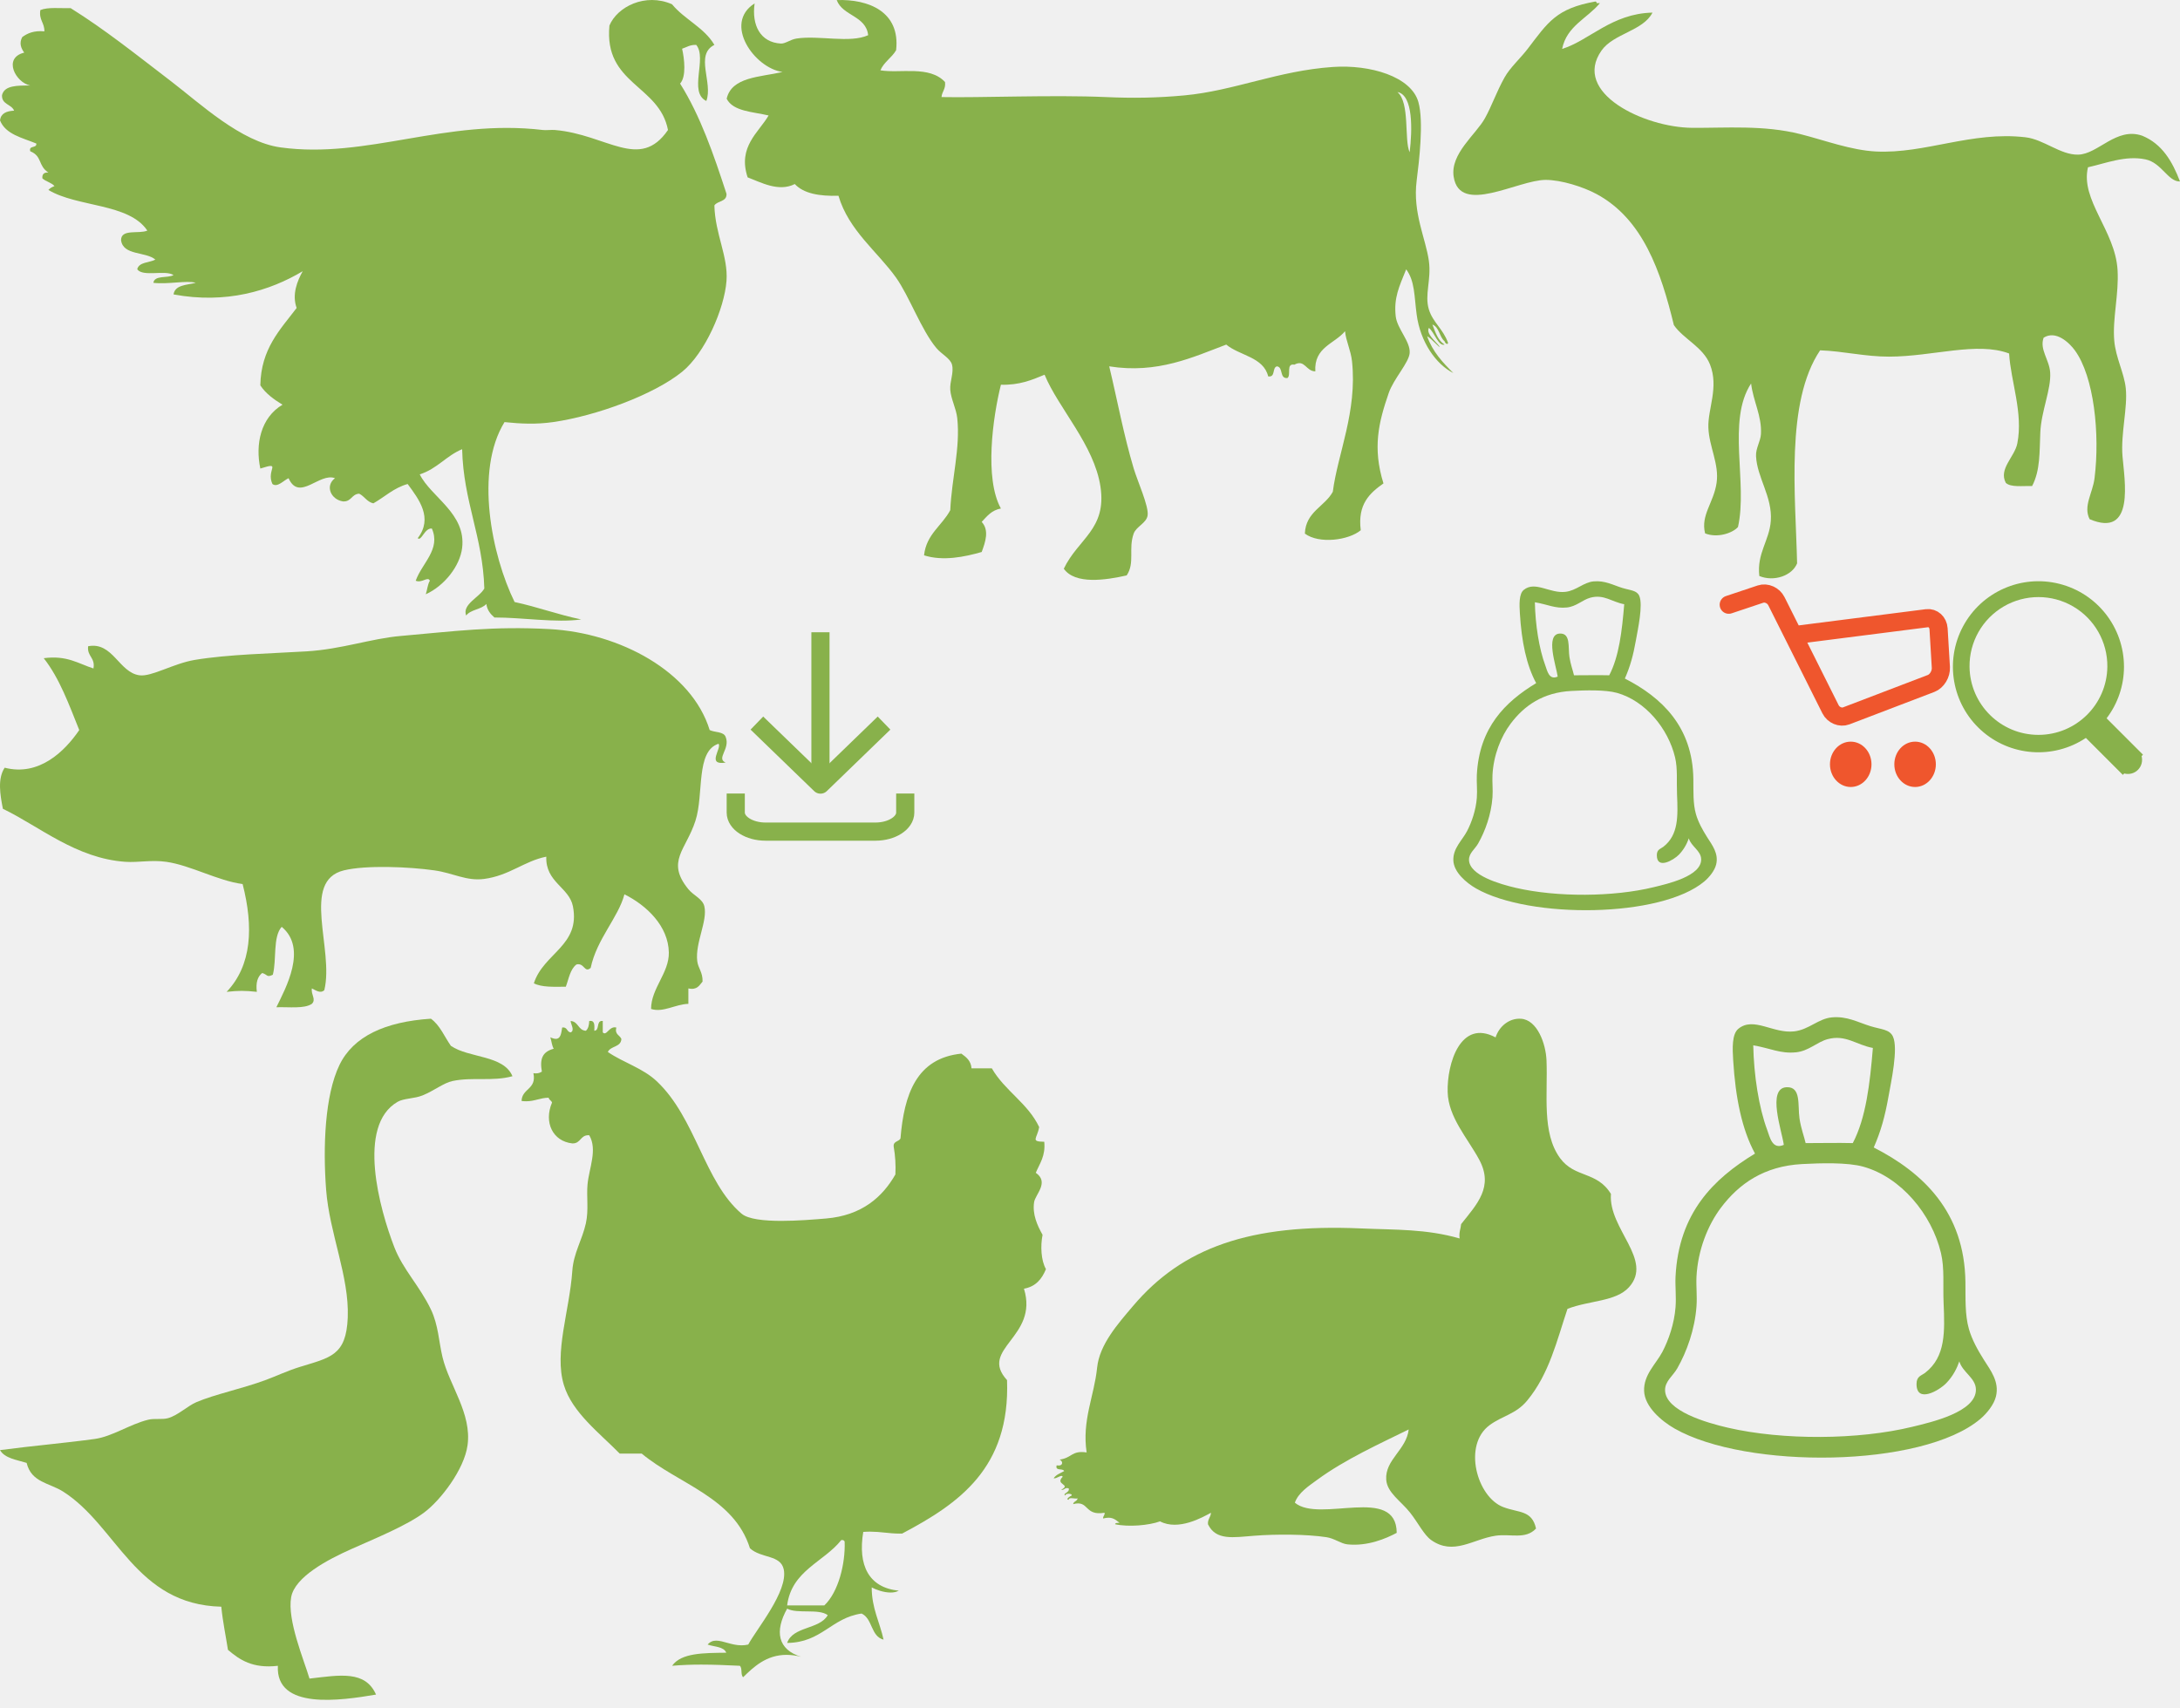
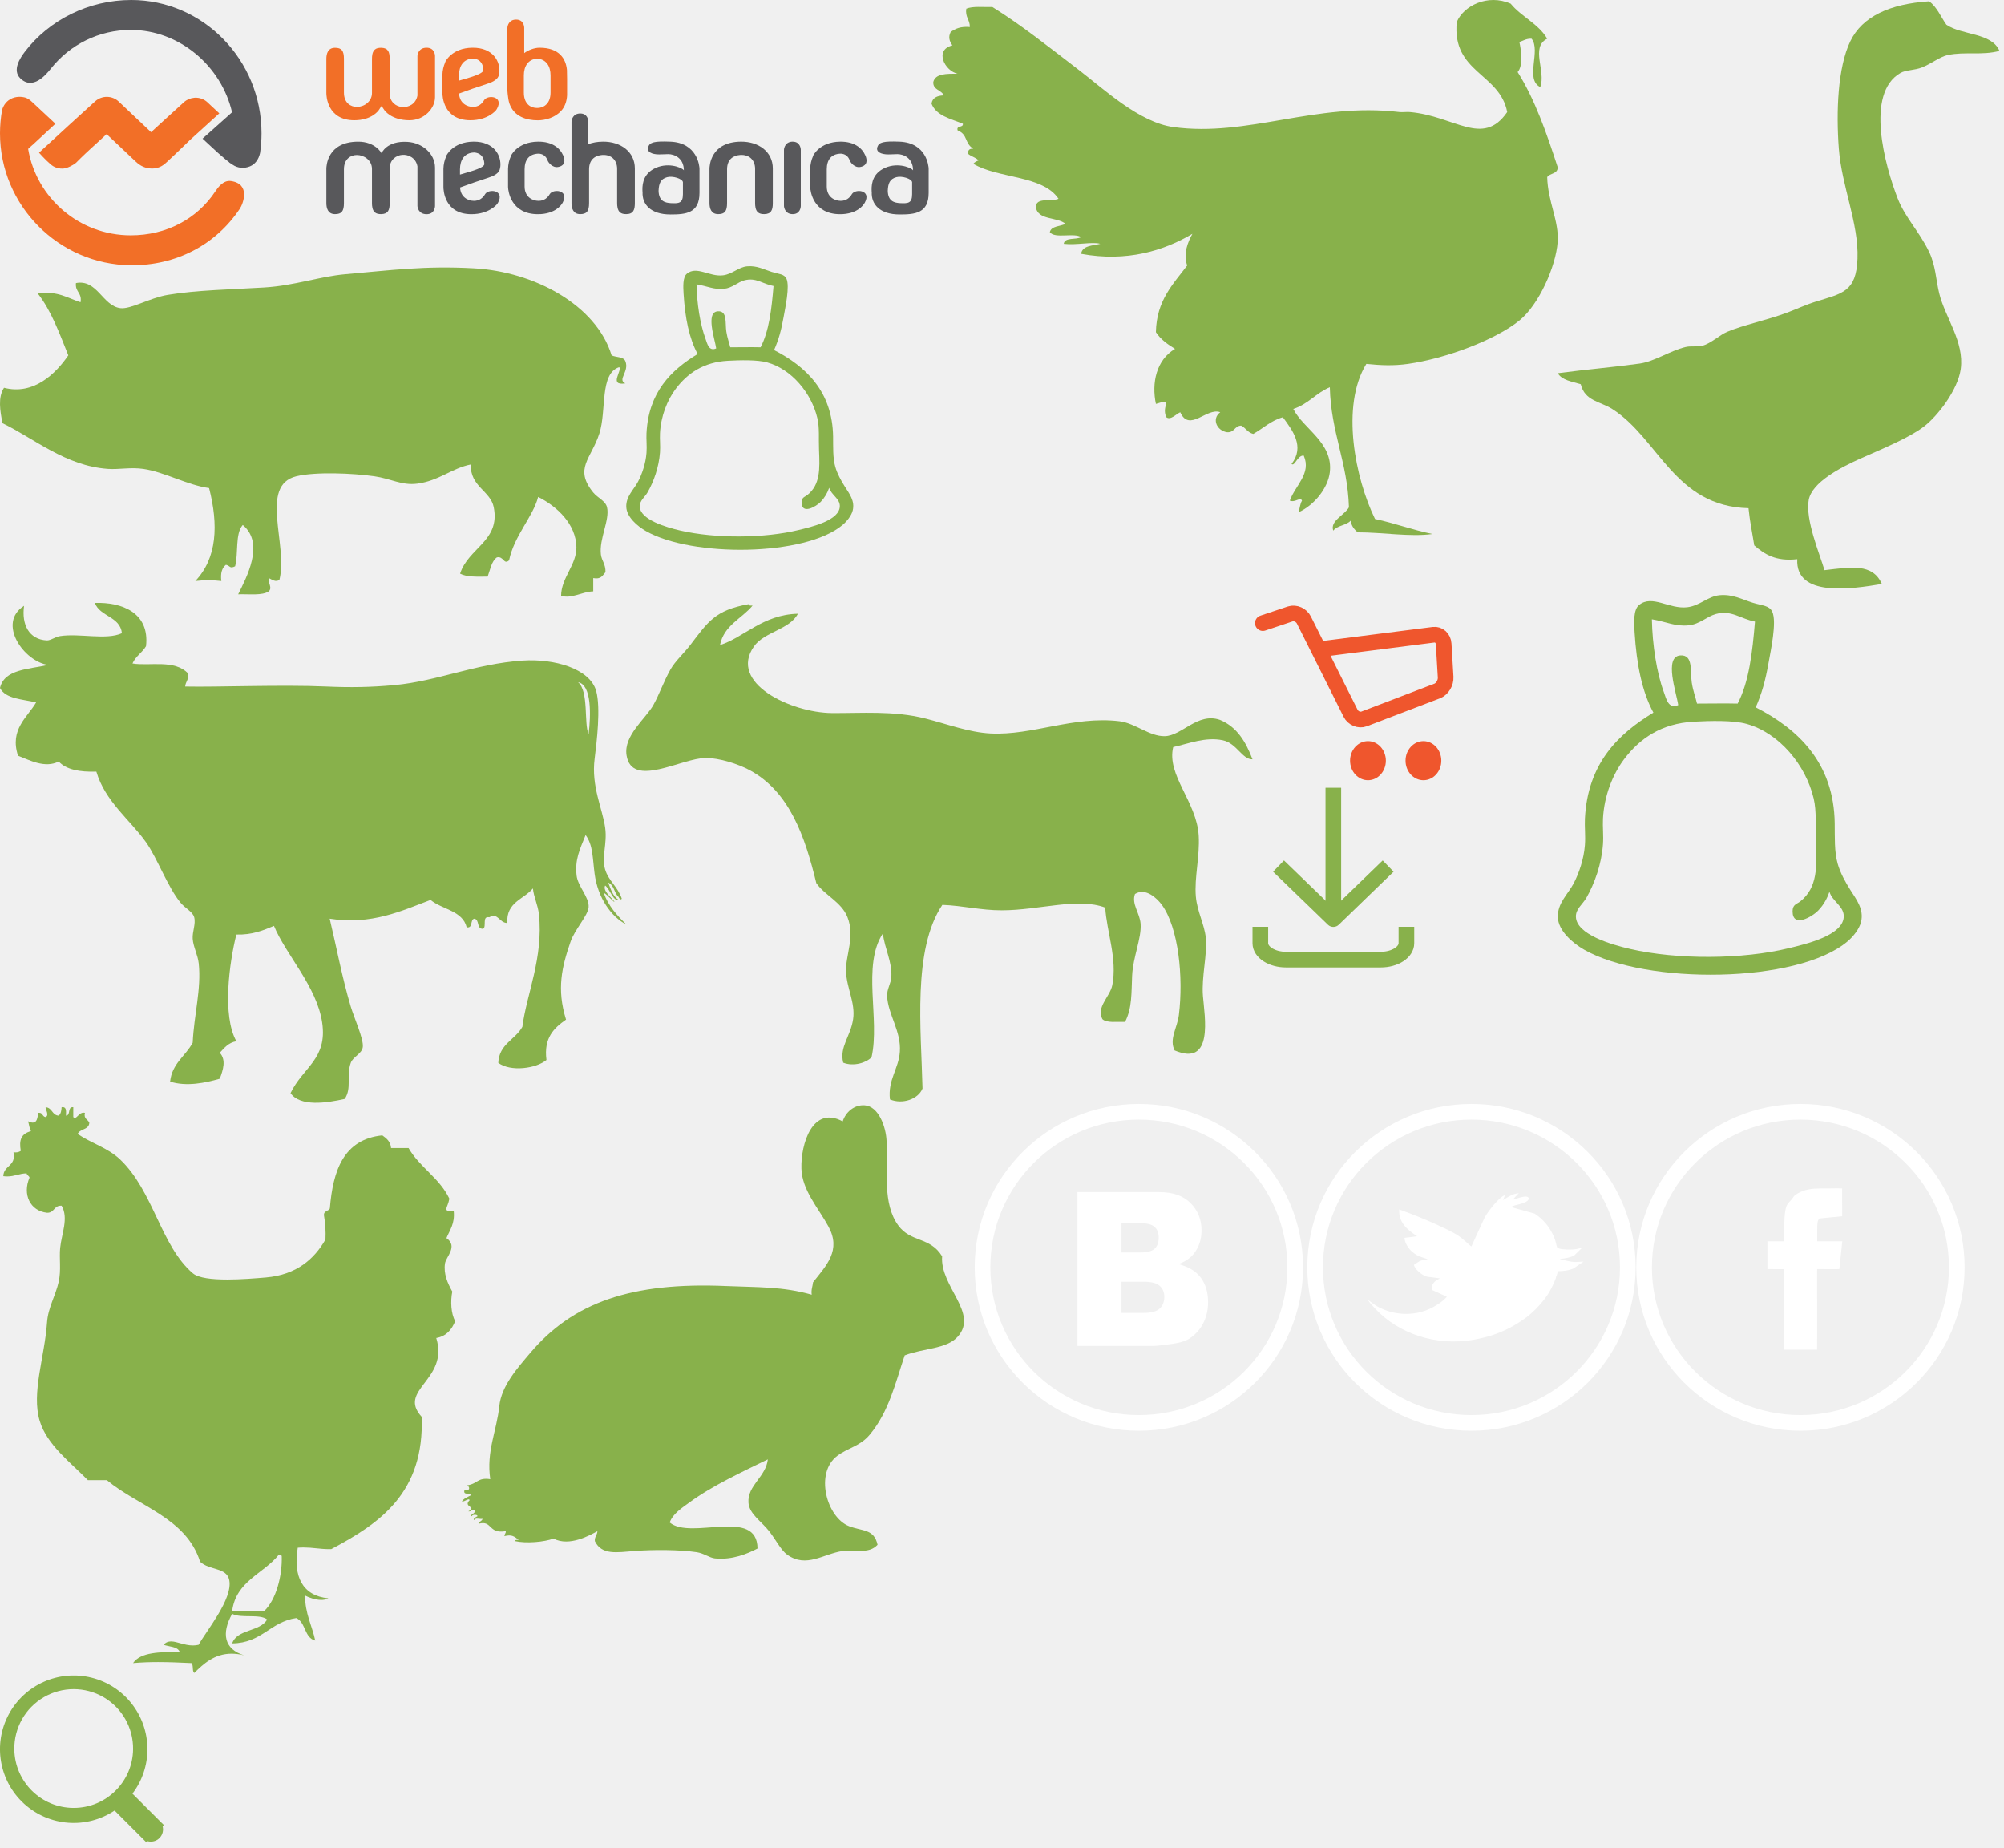
- <svg xmlns="http://www.w3.org/2000/svg" width="240" height="188" viewBox="0 0 240 188">
-   <svg width="26" height="23" viewBox="0 0 26 23" id="L1VzZXJzL3ZlYm1laGFuaWNhL0RvY3VtZW50cy9rb21iaWtvcm0vZnJvbnRlbmQvaW1nL3Nwcml0ZS9oZWFkZXIvY2FydC5zdmc=" x="189" y="64">
+ <svg xmlns="http://www.w3.org/2000/svg" width="256" height="236" viewBox="0 0 256 236">
+   <svg width="42" height="42" viewBox="0 0 42 42" id="L1VzZXJzL3ZlYm1laGFuaWNhL0RvY3VtZW50cy9rb21iaWtvcm0vZnJvbnRlbmQvaW1nL3Nwcml0ZS9mb290ZXIvZmFjZWJvb2suc3Zn" x="209" y="141">
+     <g transform="translate(1 1)" fill="none" fill-rule="evenodd">
+       <path d="M17.882 20.097c.053.066.023.525.023.61l.002 9.683h4.22c.025-2.548.001-5.164.001-7.725 0-.036-.009-2.48.003-2.53.008-.034.009-.03.018-.044.006 0 2.684.022 2.778 0l.046-.014.37-3.534h-3.202c-.012-.523.003-1.059.003-1.582 0-.478-.01-1.068.276-1.33l2.907-.291-.004-3.545c-.55-.033-1.203-.004-1.766-.004-.583 0-1.175-.011-1.75.027-1.095.071-1.979.396-2.62.939-.926 1.478-1.284.208-1.29 5.787l-2.122.001.004 3.55 2.103.002z" fill="#FFF" />
+       <path d="M39.968 19.87c0 10.973-8.942 19.869-19.971 19.869-11.03 0-19.972-8.896-19.972-19.87C.025 8.897 8.966 0 19.997 0c11.03 0 19.971 8.896 19.971 19.87z" stroke="#FFF" stroke-width="2" />
+     </g>
+   </svg>
+   <svg width="119" height="34" viewBox="0 0 119 34" id="L1VzZXJzL3ZlYm1laGFuaWNhL0RvY3VtZW50cy9rb21iaWtvcm0vZnJvbnRlbmQvaW1nL3Nwcml0ZS9mb290ZXIvd2ViLW1lY2hhbmljYS5zdmc=">
+     <g fill="none" fill-rule="evenodd">
+       <path d="M53.327 12.2l-.005.028c-.206 1.074-1.144 1.503-1.928 1.448-.778-.055-1.614-.621-1.614-1.735V7.517c0-.86-.181-1.398-1.078-1.415-.36-.008-.624.064-.807.22-.338.282-.377.817-.377 1.195v4.364c0 1.097-1 1.776-1.926 1.776-.764 0-1.655-.478-1.655-1.828V7.517c0-1.044-.298-1.415-1.138-1.415-.915 0-1.108.77-1.108 1.415v4.37c0 .356.102 3.474 3.575 3.474 2.24 0 3.09-1.245 3.125-1.297l.35-.531.357.528c.036.054.899 1.3 3.208 1.3 1.925 0 3.266-1.552 3.266-2.943V7.152c0-.223-.11-1.059-1.082-1.059-.97 0-1.163.808-1.163 1.059v5.047zM70.329 11.83c0 1.302-.756 1.961-1.706 1.961-.992 0-1.704-.659-1.704-1.962V9.624c0-1.146.531-2.058 1.704-2.137 1.173.08 1.706.991 1.706 2.137v2.205zm2.093-2.896c-.13-1.421-.971-2.84-3.496-2.84-.66 0-1.447.297-1.96.688V3.56c0-.223-.106-1.059-1.035-1.059-.929 0-1.112.807-1.112 1.059v5.716a3.187 3.187 0 0 0-.016.29v1.781s.056 1.257.272 1.877c.582 1.672 2.169 2.145 3.625 2.145 1.011 0 2.219-.367 2.979-1.199.454-.498.72-1.18.763-2.004v-2.058l-.02-1.173zM58.632 9.624c0-1.188.567-2.125 1.83-2.145.608.047 1.26.385 1.28 1.518-.142.555-2.383 1.065-3.11 1.305v-.678zm5.128-.253l.02-.02c.178-1.433-.754-3.286-3.432-3.258-2.677.028-3.475 1.827-3.475 1.827s.006.012.01.016a4.196 4.196 0 0 0-.367 1.629v2.323c0 .356.1 3.472 3.574 3.472 2.242 0 3.253-1.244 3.287-1.296l.108-.164c.91-1.652-1.227-1.818-1.647-1.095-.266.458-.717.851-1.422.851-.739 0-1.711-.455-1.772-1.708a85.031 85.031 0 0 1 3.582-1.238c1.259-.396 1.504-.87 1.534-1.339zM5.491 20.047c.216.231.564.586 1 .96.394.34.911.526 1.454.523h.056l.1-.006c.546-.046 1.328-.476 1.632-.753l.02-.017.02-.022c.006-.006.768-.792 1.928-1.846l1.92-1.756 3.67 3.465c.294.277.985.93 2.123.93 1.021 0 1.6-.545 1.944-.87l.103-.096c-.009.008 1.128-1.035 2.752-2.627l3.206-2.91.595-.542-1.583-1.474a2.188 2.188 0 0 0-1.456-.524h-.047l-.098.006c-.512.044-.972.24-1.32.556l-2.286 2.078-1.925 1.76c-.47-.446-4.146-3.92-4.146-3.92a2.224 2.224 0 0 0-2.986-.026l-3.443 3.128-3.74 3.438.507.545z" fill="#F26F27" />
+       <path d="M29.485 23.119c-.966-.134-1.676.868-1.968 1.31-2.35 3.554-6.284 5.629-10.813 5.629-6.584 0-12.062-4.785-13.108-11.04l.54-.5a.074.074 0 0 1 .007.007l2.934-2.72-2.963-2.766a2.983 2.983 0 0 0-.418-.34 1.377 1.377 0 0 0-.21-.123c-.021-.011-.04-.023-.062-.032l-.03-.013a1.479 1.479 0 0 0-.422-.121 2.61 2.61 0 0 0-1.11.039c-.742.196-1.296.72-1.562 1.48l-.02.056-.012.059A17.12 17.12 0 0 0 0 17.034c0 9.203 7.49 16.76 16.698 16.847 5.786.054 10.839-2.598 13.927-7.202.441-.658 1.425-3.204-1.14-3.56" fill="#F26F27" />
+       <path d="M101.26 18.09c-.93 0-1.112.807-1.112 1.059V26.292c0 .251.183 1.059 1.113 1.059.929 0 1.036-.836 1.036-1.06V19.15c0-.223-.107-1.058-1.036-1.058M53.327 21.251l-.005-.028c-.205-1.073-1.144-1.503-1.929-1.448-.777.055-1.613.622-1.613 1.735v4.423c0 .862-.181 1.399-1.078 1.416-.36.008-.624-.064-.807-.219-.338-.283-.378-.818-.378-1.197V21.57c0-1.096-.999-1.775-1.926-1.775-.763 0-1.655.48-1.655 1.827v4.312c0 1.046-.297 1.416-1.137 1.416-.915 0-1.108-.769-1.108-1.416v-4.37c0-.356.11-3.444 4.027-3.472 2.241-.016 3.023 1.476 3.023 1.476s.634-1.615 3.321-1.448c1.92.119 3.51 1.531 3.51 3.286v4.894c0 .223-.11 1.059-1.082 1.059-.97 0-1.163-.807-1.163-1.059v-5.048zM94.66 18.09c-3.918.029-4.027 3.117-4.027 3.473v4.37c0 .647.191 1.417 1.107 1.417.84 0 1.138-.37 1.138-1.416V21.62c0-1.348.895-1.77 1.655-1.826 1.21-.09 1.926.678 1.926 1.774v4.365c0 .378.039.913.376 1.197.183.154.448.226.808.219.898-.018 1.078-.554 1.078-1.416V21.51c0-2.137-1.821-3.435-4.062-3.42M77.034 18.09c-.762.006-1.378.13-1.879.324v-2.858c0-.223-.107-1.059-1.035-1.059-.93 0-1.113.808-1.113 1.059v10.378c0 .646.192 1.416 1.108 1.416.84 0 1.137-.37 1.137-1.416V21.62c0-1.348.894-1.77 1.655-1.826 1.21-.09 1.926.678 1.926 1.774v4.365c0 .378.04.913.377 1.197.183.154.448.226.807.219.898-.018 1.08-.554 1.08-1.416V21.51c0-2.137-1.823-3.435-4.063-3.42M70.221 24.803c-.265.457-.715.85-1.421.85-.764 0-1.785-.478-1.785-1.827v-2.205c0-1.188.551-1.978 1.815-1.999.476.037.911.26 1.132.891.074.212.602.96 1.359.807.972-.194.837-.968.63-1.451-.42-.976-1.43-1.798-3.22-1.778-2.678.028-3.476 1.827-3.476 1.827l.01.015a4.183 4.183 0 0 0-.365 1.63v2.322c.013.5.35 3.473 3.823 3.473 2.242 0 3.002-1.245 3.038-1.297l.109-.164c.907-1.652-1.229-1.819-1.649-1.094M58.761 21.621c0-1.187.567-2.125 1.83-2.145.608.048 1.26.384 1.28 1.518-.142.556-2.383 1.064-3.11 1.304v-.677zm5.128-.253l.02-.019c.178-1.434-.754-3.286-3.431-3.259-2.678.028-3.476 1.828-3.476 1.828s.006.012.01.016a4.194 4.194 0 0 0-.366 1.628v2.323c0 .356.1 3.473 3.573 3.473 2.242 0 3.252-1.245 3.287-1.298l.108-.164c.91-1.65-1.225-1.818-1.647-1.094-.267.458-.716.852-1.42.852-.741 0-1.713-.457-1.774-1.71a85.222 85.222 0 0 1 3.583-1.238c1.259-.396 1.503-.869 1.533-1.338zM87.24 24.802c0 1.188-.551 1.19-1.562 1.142-.627-.048-1.519-.17-1.549-1.578.037-.935.256-1.506 1.094-1.736.713-.195 1.942.194 2.008.612l.009-.022v1.582zm-1.628-6.711c-2.03-.078-2.599.073-2.808.674-.218.628.45.955 1.392.955.534 0 .788-.037 1.157-.037.764 0 2.004.467 2.006 2.08-.012-.016-.017-.038-.031-.052-.388-.39-2.17-1.038-3.82-.139-1.514.824-1.465 2.304-1.433 2.917 0 .014.008.03.01.044-.078 1.546 1.019 2.86 3.559 2.86 1.943 0 3.712-.142 3.712-2.758v-3.072c0-.356-.274-3.342-3.744-3.472zM108.82 24.803c-.265.457-.715.85-1.421.85-.764 0-1.784-.478-1.784-1.827v-2.205c0-1.188.552-1.978 1.814-1.999.477.037.912.26 1.132.891.075.212.603.96 1.36.807.971-.194.838-.968.63-1.451-.42-.976-1.431-1.798-3.22-1.778-2.678.028-3.476 1.827-3.476 1.827l.01.015a4.187 4.187 0 0 0-.366 1.63v2.322c.013.5.35 3.473 3.825 3.473 2.239 0 3-1.245 3.035-1.297l.11-.164c.908-1.652-1.228-1.819-1.649-1.094M116.518 24.802c0 1.188-.552 1.19-1.563 1.142-.627-.048-1.519-.17-1.548-1.578.037-.935.255-1.506 1.093-1.736.713-.195 1.943.194 2.008.612l.01-.024v1.584zm-1.63-6.711c-2.029-.078-2.597.073-2.806.674-.22.628.45.955 1.392.955.533 0 .788-.037 1.157-.037.763 0 2.005.467 2.007 2.08-.013-.016-.019-.038-.033-.052-.389-.39-2.169-1.038-3.82-.139-1.514.824-1.465 2.304-1.432 2.917.001.012.008.025.01.038-.083 1.55 1.016 2.865 3.559 2.865 1.942 0 3.71-.14 3.71-2.757v-3.072c0-.356-.272-3.342-3.743-3.472zM16.768 0C11.353 0 6.291 2.525 3.17 6.616c-.604.791-1.63 2.355-.575 3.39 1.593 1.562 3.284-.46 3.88-1.213 2.465-3.12 6.182-4.972 10.23-4.972 6.192 0 11.555 4.58 12.94 10.523l-3.772 3.363 1.965 1.814.528.454c.318.278.62.538.917.754l-.004.018.428.284c.636.444 1.466.526 2.22.216.649-.264 1.107-.862 1.29-1.68l.007-.028.003-.027c.121-.825.182-1.658.182-2.477C33.41 7.642 25.944 0 16.768 0" fill="#58585B" />
+     </g>
+   </svg>
+   <svg width="42" height="42" viewBox="0 0 42 42" id="L1VzZXJzL3ZlYm1laGFuaWNhL0RvY3VtZW50cy9rb21iaWtvcm0vZnJvbnRlbmQvaW1nL3Nwcml0ZS9mb290ZXIvdHdpdHRlci5zdmc=" x="167" y="141">
+     <g transform="translate(1 1)" fill="none" fill-rule="evenodd">
+       <path d="M30.793 20.99c.081-.073.017.025.08-.118l.145-.508c.785-.025 1.327-.084 1.96-.335l1.307-.89c-.432-.006-.887.11-1.59.002l-1.426-.297c.118-.074.299-.077.465-.101a5.71 5.71 0 0 0 .488-.088c.328-.076.569-.15.845-.276l1.095-1.066c-.5.196-.953.277-1.627.285-.328.003-1.518-.015-1.627-.306-.132-.346-.13-.672-.403-1.319a6.788 6.788 0 0 0-.63-1.16 6.395 6.395 0 0 0-1.839-1.805l-3.001-.836c.188-.18.895-.321 1.15-.389 1.339-.355 1.223-.841.9-.931-.414-.116-1.423.262-1.874.4l.808-.853c-.84.078-1.39.496-2.02.882l.262-.64c-.793.265-2.224 2.145-2.62 2.898l-1.68 3.664c-.143-.058-1.136-1.07-1.895-1.522-.662-.394-1.547-.815-2.308-1.165-1.831-.844-3.14-1.357-5.015-2.04-.093 1.638.964 2.54 2.282 3.42l-1.607.21c.028.7.57 1.428.983 1.778.75.637 1.142.639 1.83.898l.141.072c-1.108.191-.777.069-1.74.69.012.436.966 1.363 1.686 1.522l1.602.207c-.111.1-.285.172-.416.256a1.228 1.228 0 0 0-.348.307c-.22.266-.336.568-.19.938l1.854.841c-.1.196-.705.68-.908.82-1.11.765-2.358 1.303-3.949 1.373a7.634 7.634 0 0 1-3.089-.51c-.996-.396-1.405-.728-2.165-1.312.223.382.728.91 1.037 1.235 2.91 3.069 7.615 4.763 12.534 3.89 3.004-.535 4.94-1.566 6.698-2.845.29-.21.98-.827 1.23-1.082.764-.785 1.445-1.626 1.943-2.597.149-.292.664-1.301.642-1.597" fill="#FFF" />
+       <path d="M39.944 19.87c0 10.973-8.943 19.869-19.972 19.869C8.942 39.739 0 30.843 0 19.869 0 8.897 8.942 0 19.972 0c11.03 0 19.972 8.896 19.972 19.87z" stroke="#FFF" stroke-width="2" />
+     </g>
+   </svg>
+   <svg width="43" height="42" viewBox="0 0 43 42" id="L1VzZXJzL3ZlYm1laGFuaWNhL0RvY3VtZW50cy9rb21iaWtvcm0vZnJvbnRlbmQvaW1nL3Nwcml0ZS9mb290ZXIvdmsuc3Zn" x="124" y="141">
+     <g transform="translate(1 1)" fill="none" fill-rule="evenodd">
+       <path d="M18.267 25.688h2.845c.962 0 1.639-.183 2.03-.554.396-.37.593-.869.593-1.496 0-.58-.194-1.047-.585-1.4-.39-.353-1.07-.531-2.05-.531h-2.833v3.98zm0-7.72h2.425c.87 0 1.475-.165 1.82-.49.34-.329.508-.8.508-1.414 0-.571-.168-1.02-.508-1.34-.345-.326-.938-.486-1.783-.486h-2.462v3.73zm-5.627-7.71h10.443c1.74 0 3.077.471 4.005 1.409.933.938 1.4 2.1 1.4 3.482 0 1.162-.332 2.16-.997 2.993-.444.554-1.092.993-1.946 1.314 1.295.338 2.25.923 2.862 1.747.61.83.916 1.868.916 3.117 0 1.02-.218 1.936-.65 2.75a5.059 5.059 0 0 1-1.786 1.932c-.467.292-1.173.507-2.119.64-1.257.178-2.088.27-2.5.27H12.64V10.257z" fill="#FFF" />
+       <path d="M40.456 19.87c0 10.973-8.942 19.869-19.971 19.869-11.031 0-19.973-8.896-19.973-19.87C.512 8.897 9.454 0 20.485 0c11.029 0 19.971 8.896 19.971 19.87z" stroke="#FFF" stroke-width="2" />
+     </g>
+   </svg>
+   <svg width="26" height="23" viewBox="0 0 26 23" id="L1VzZXJzL3ZlYm1laGFuaWNhL0RvY3VtZW50cy9rb21iaWtvcm0vZnJvbnRlbmQvaW1nL3Nwcml0ZS9oZWFkZXIvY2FydC5zdmc=" x="160" y="77">
    <g transform="translate(1 1)" fill="none" fill-rule="evenodd">
      <path d="M.321 1.583L3.82.413C4.46.2 5.244.55 5.564 1.19L6.8 3.656l1.166 2.327 3.561 7.114c.32.64 1.099.966 1.73.725l9.347-3.571c.631-.242 1.112-1.034 1.069-1.763L23.42 4.24c-.043-.729-.621-1.255-1.285-1.17L7.63 4.92" stroke="#EF562D" stroke-width="2" stroke-linecap="round" stroke-linejoin="round" />
      <path d="M16.036 19.157c0 1.379-1.024 2.497-2.286 2.497s-2.286-1.118-2.286-2.497c0-1.38 1.024-2.497 2.286-2.497s2.286 1.118 2.286 2.497M23.121 19.157c0 1.379-1.023 2.497-2.285 2.497-1.263 0-2.286-1.118-2.286-2.497 0-1.38 1.023-2.497 2.286-2.497 1.262 0 2.285 1.118 2.285 2.497" fill="#EF562D" />
    </g>
  </svg>
-   <svg width="59" height="73" viewBox="0 0 59 73" id="L1VzZXJzL3ZlYm1laGFuaWNhL0RvY3VtZW50cy9rb21iaWtvcm0vZnJvbnRlbmQvaW1nL3Nwcml0ZS9oZWFkZXIvYmxvY2stMS5zdmc=" x="57" y="112">
+   <svg width="59" height="73" viewBox="0 0 59 73" id="L1VzZXJzL3ZlYm1laGFuaWNhL0RvY3VtZW50cy9rb21iaWtvcm0vZnJvbnRlbmQvaW1nL3Nwcml0ZS9oZWFkZXIvYmxvY2stMS5zdmc=" y="141">
    <path d="M31.2 70.428c.105.027.212.057.32.09a7.68 7.68 0 0 1-.32-.09m-1.542-5.663h4.096c1.542-1.456 2.324-4.577 2.235-7.01-.035-.118-.122-.186-.28-.186a.808.808 0 0 0-.093.007c-1.943 2.437-5.467 3.35-5.958 7.19M8.006.406c.518 0 .43.584.423 1.09.615-.04.191-1.083.85-1.083.025 0 .052.002.081.005v1.258c.069.074.134.104.198.104.15 0 .293-.167.467-.333.172-.168.375-.334.644-.334.058 0 .118.007.18.024-.19.782.385.827.56 1.258-.037.924-1.202.758-1.49 1.438 1.714 1.175 3.846 1.764 5.4 3.235 4.294 4.063 5.213 11.06 9.312 14.56.724.618 2.484.8 4.396.8 1.734 0 3.591-.15 4.914-.262 3.956-.333 6.225-2.378 7.635-4.852a13.783 13.783 0 0 0-.187-3.056c-.078-.615.559-.54.746-.899.4-4.886 1.766-8.84 6.704-9.346.532.384 1.055.778 1.117 1.617h2.235c1.417 2.467 3.969 3.838 5.214 6.47-.232 1.296-.997 1.592.559 1.618.154 1.586-.508 2.385-.931 3.416 1.512 1.053-.06 2.384-.187 3.235-.197 1.325.327 2.514.932 3.595-.244 1.22-.174 2.82.372 3.775-.438 1.073-1.111 1.923-2.42 2.156 1.66 5.377-5.033 6.595-1.863 10.066.351 9.684-5.29 13.586-11.546 16.895-.09.003-.181.005-.27.005-.578 0-1.102-.054-1.627-.107a15.468 15.468 0 0 0-1.637-.108c-.239 0-.488.009-.75.03-.607 3.652.583 6.138 3.912 6.47-.264.147-.578.204-.907.204-.773 0-1.625-.32-2.074-.563.004 2.335.89 3.815 1.304 5.752-1.42-.366-1.195-2.32-2.42-2.876-3.348.483-4.381 3.2-8.194 3.236.63-1.85 3.572-1.465 4.469-3.056-.96-.752-3.36-.112-4.469-.72-1.397 2.495-1.036 4.514 1.543 5.304a6.487 6.487 0 0 0-1.61-.215c-2.219 0-3.628 1.33-4.774 2.46-.31-.239-.062-1.017-.373-1.257-1.5-.069-2.866-.13-4.243-.13-1.04 0-2.087.034-3.206.13.995-1.437 3.508-1.407 5.96-1.438-.274-.694-1.33-.636-2.05-.899.279-.323.594-.432.946-.432.381 0 .804.128 1.27.257.466.13.972.259 1.52.259.237 0 .482-.025.735-.084.911-1.703 4.405-5.864 3.91-8.267-.339-1.644-2.495-1.197-3.724-2.337-1.763-5.609-7.848-7.045-11.919-10.426h-2.421c-2.202-2.25-5.228-4.515-6.145-7.548-1.09-3.607.619-8.119.931-12.582.136-1.949 1.084-3.385 1.49-5.212.33-1.49.055-2.969.186-4.314.173-1.782 1.114-3.813.186-5.393a1.598 1.598 0 0 0-.095-.003c-.444 0-.654.226-.863.452-.21.225-.419.45-.86.45h-.044c-2.157-.233-3.16-2.327-2.235-4.494-.065-.235-.327-.282-.372-.538-.947.014-1.517.392-2.479.392-.156 0-.322-.01-.501-.033.04-1.4 1.676-1.26 1.303-3.056.093.012.177.019.257.019.292 0 .504-.08.675-.198-.248-1.392.05-2.18 1.303-2.517-.206-.34-.237-.849-.372-1.258.25.117.447.17.604.17.528 0 .597-.591.7-1.248a.768.768 0 0 1 .113-.009c.46 0 .41.498.818.548.502-.212-.001-.936 0-1.258.87.059.805 1.02 1.676 1.078.266-.221.352-.617.372-1.078a.917.917 0 0 1 .136-.012" fill="#88B14B" fill-rule="evenodd" />
  </svg>
-   <svg width="80" height="69" viewBox="0 0 80 69" id="L1VzZXJzL3ZlYm1laGFuaWNhL0RvY3VtZW50cy9rb21iaWtvcm0vZnJvbnRlbmQvaW1nL3Nwcml0ZS9oZWFkZXIvYmxvY2stMi5zdmc=">
+   <svg width="80" height="69" viewBox="0 0 80 69" id="L1VzZXJzL3ZlYm1laGFuaWNhL0RvY3VtZW50cy9rb21iaWtvcm0vZnJvbnRlbmQvaW1nL3Nwcml0ZS9oZWFkZXIvYmxvY2stMi5zdmc=" x="119">
    <path d="M28.66 51.589c-.569-2.659.04-5.608 2.443-7.029-.95-.581-1.844-1.215-2.443-2.13.072-4.048 2.192-6.133 3.997-8.52-.54-1.5.083-2.999.668-4.047-3.63 2.166-8.435 3.63-14.22 2.555.153-1.06 1.445-1.027 2.445-1.277-.98-.296-3.052.194-4.666 0 .127-.872 1.568-.483 2.222-.853-.923-.605-3.358.239-3.999-.637.188-.814 1.332-.713 2-1.066-1.058-.903-3.552-.43-3.778-2.13-.019-1.295 1.977-.661 2.89-1.065-2.02-3.033-7.702-2.557-10.889-4.474.163-.198.405-.323.668-.427-.336-.389-.96-.5-1.334-.851-.039-.464.182-.678.666-.639-1.169-.754-.655-1.802-1.999-2.343-.196-.684.733-.292.668-.852C2.446 15.163.606 14.796 0 13.25c.092-.763.708-1.026 1.554-1.065-.285-.721-1.382-.664-1.333-1.705.26-1.1 1.708-1.06 3.11-1.065-1.618-.326-3.046-3.037-.666-3.62-.365-.517-.565-1.035-.222-1.705.583-.436 1.3-.742 2.444-.639.023-.946-.622-1.25-.445-2.343C5.268.76 6.628.93 7.775.894c3.77 2.355 7.07 5.003 11.11 8.095 3.154 2.414 7.638 6.64 11.995 7.24 9.511 1.312 18.17-3.19 28.885-1.915.374.044.933-.035 1.33 0 5.745.497 9.326 4.54 12.444 0-.953-4.981-7.071-5.008-6.445-11.504.857-2.058 3.938-3.633 6.89-2.341 1.366 1.67 3.547 2.56 4.664 4.473-2.18 1.089-.124 4.17-.888 6.177-1.995-.97.125-4.685-1.111-6.177-.69-.023-1.063.26-1.556.424.25 1.078.487 3.073-.221 3.836 2.23 3.54 3.7 7.811 5.11 12.14.046.897-.996.752-1.334 1.278.078 3.16 1.532 5.618 1.333 8.308-.225 3.048-2.35 7.954-4.888 10.01-3.095 2.51-9.437 4.857-14.219 5.539-1.841.263-3.518.188-5.332 0-3.309 5.372-1.412 14.666 1.11 19.81 2.542.546 4.772 1.39 7.332 1.917-2.786.398-6.433-.222-9.553-.213-.424-.374-.797-.798-.888-1.49-.544.613-1.738.605-2.223 1.277-.469-1.237 1.465-2.001 2-2.982-.17-5.73-2.31-9.573-2.442-15.337-1.758.73-2.769 2.176-4.668 2.77 1.247 2.52 5.116 4.298 4.668 8.093-.238 2.009-1.965 4.19-4.002 5.112.163-.485.199-1.087.447-1.49-.217-.527-.854.293-1.556 0 .675-1.927 2.789-3.458 1.776-5.752-.819-.063-1.142 1.446-1.555 1.065 1.718-2.223.128-4.288-1.11-5.965-1.545.437-2.518 1.421-3.777 2.132-.713-.168-.97-.774-1.556-1.065-.843.042-.843.895-1.777.852-1.335-.194-2.018-1.716-.888-2.557-1.705-.663-3.942 2.623-5.111 0-.545.242-1.23 1.057-1.777.638-.73-1.57 1.122-2.481-1.332-1.703" fill="#88B14B" fill-rule="evenodd" />
  </svg>
-   <svg width="80" height="64" viewBox="0 0 80 64" id="L1VzZXJzL3ZlYm1laGFuaWNhL0RvY3VtZW50cy9rb21iaWtvcm0vZnJvbnRlbmQvaW1nL3Nwcml0ZS9oZWFkZXIvYmxvY2stMy5zdmc=" x="80">
+   <svg width="80" height="64" viewBox="0 0 80 64" id="L1VzZXJzL3ZlYm1laGFuaWNhL0RvY3VtZW50cy9rb21iaWtvcm0vZnJvbnRlbmQvaW1nL3Nwcml0ZS9oZWFkZXIvYmxvY2stMy5zdmc=" y="77">
    <path d="M75.193 16.765c.287-2.392.413-6.303-1.346-6.63 1.402 1.175.721 5.324 1.346 6.63m2.5 18.969c.335.845.602 1.755 1.346 2.209-.683.218-1.13-1.37-1.73-1.841-.347.644.753 1.482 1.152 2.025.196.385-.902-.902-1.345-1.104.596 1.7 1.718 2.896 2.884 4.05-1.906-.96-3.634-3.397-4.038-6.445-.272-2.046-.196-3.693-1.154-4.972-.774 1.919-1.373 3.122-1.153 5.156.149 1.388 1.629 2.778 1.538 4.052-.077 1.074-1.756 2.82-2.309 4.42-1.109 3.214-1.795 6.017-.576 9.944-1.514 1.066-2.867 2.288-2.5 5.156-1.317 1.1-4.574 1.545-6.154.369.101-2.42 2.173-2.953 3.077-4.604.525-4.149 2.706-8.837 2.115-14.365-.128-1.204-.672-2.247-.769-3.314-1.164 1.402-3.43 1.748-3.27 4.42-1.043-.01-1.162-1.372-2.307-.737-.954-.177-.323 1.164-.769 1.473-.91.073-.417-1.197-1.154-1.289-.551.147-.121 1.235-.961 1.105-.517-2.145-3.14-2.272-4.616-3.5-3.633 1.367-7.556 3.244-12.884 2.395.9 3.768 1.584 7.513 2.692 11.234.423 1.418 1.664 4.138 1.538 5.156-.106.872-1.255 1.233-1.538 2.026-.605 1.698.164 3.208-.77 4.604-2.32.525-5.685 1.024-6.922-.737 1.583-3.313 4.737-4.336 4.038-9.023-.686-4.6-4.636-8.653-6.154-12.339-1.384.577-2.762 1.16-4.808 1.105-.89 3.557-1.837 10.325 0 13.627-1.027.183-1.537.86-2.115 1.474.846.928.416 2.187 0 3.314-1.871.54-4.257 1.032-6.346.369.25-2.34 1.98-3.26 2.885-4.972.167-3.571 1.12-6.85.77-10.13-.116-1.077-.696-2.104-.77-3.13-.066-.912.42-1.88.192-2.762-.182-.701-1.151-1.144-1.73-1.842-1.654-1.986-2.977-5.696-4.424-7.734-2.022-2.847-5.224-5.2-6.346-9.024-2.122.067-3.842-.25-4.808-1.288-1.788.907-3.755-.199-5.192-.737-1.12-3.375 1.225-4.942 2.308-6.814C2.87 12.299.714 12.276 0 10.872c.551-2.418 3.674-2.375 6.154-2.946C3.066 7.51-.422 2.59 3.077.376c-.34 2.405.634 4.294 2.885 4.419.498.028 1.051-.448 1.73-.552 2.473-.38 5.89.546 7.885-.368-.242-2.163-2.808-2.1-3.461-3.868 3.463-.118 7.024 1.249 6.538 5.525-.48.828-1.34 1.295-1.73 2.21 2.168.367 5.393-.563 7.115 1.289.1.772-.336 1.028-.385 1.657 4.136.09 12.296-.257 18.077 0 2.985.133 5.625.097 8.654-.184 5.501-.51 10.293-2.715 16.346-3.13 4.107-.283 8.63 1.045 9.423 3.866.602 2.14.08 6.52-.192 8.656-.454 3.555 1.007 6.37 1.346 8.84.285 2.079-.498 3.717 0 5.34.438 1.43 1.57 2.135 2.115 3.683-.068.258-.338.016-.384-.184-.59-.478-.568-1.543-1.346-1.841" fill="#88B14B" fill-rule="evenodd" />
  </svg>
-   <svg width="80" height="43" viewBox="0 0 80 43" id="L1VzZXJzL3ZlYm1laGFuaWNhL0RvY3VtZW50cy9rb21iaWtvcm0vZnJvbnRlbmQvaW1nL3Nwcml0ZS9oZWFkZXIvYmxvY2stNC5zdmc=" y="69">
+   <svg width="80" height="43" viewBox="0 0 80 43" id="L1VzZXJzL3ZlYm1laGFuaWNhL0RvY3VtZW50cy9rb21iaWtvcm0vZnJvbnRlbmQvaW1nL3Nwcml0ZS9oZWFkZXIvYmxvY2stNC5zdmc=" y="34">
    <path d="M79.888 12.14c.535 1.327-1.078 2.365 0 2.826-2.164.34-.402-1.571-.781-2.074-2.537.813-1.593 5.525-2.544 8.48-1.034 3.224-3.28 4.466-.78 7.535.562.692 1.567 1.057 1.76 1.884.377 1.616-1.023 4.02-.783 6.028.097.804.615 1.218.587 2.26-.362.406-.573.957-1.563.755v1.696c-1.465.05-2.764.99-4.107.564.008-2.29 1.996-3.958 1.956-6.217-.052-2.917-2.45-5.19-4.888-6.406-.67 2.559-3.053 4.924-3.715 8.101-.692.611-.688-.591-1.565-.378-.697.523-.843 1.574-1.172 2.45-1.319.015-2.68.071-3.519-.376 1.063-3.324 5.15-4.15 4.3-8.477-.412-2.101-3.033-2.637-2.932-5.464-2.423.478-4.054 2.083-6.842 2.45-1.97.257-3.374-.643-5.475-.942-2.76-.396-7.526-.599-9.971 0-4.773 1.168-1.047 8.708-2.15 13.187-.437.424-.98-.013-1.369-.188-.117.702.501 1.19 0 1.696-.843.567-2.525.33-3.909.376 1.021-2.091 3.45-6.483.586-8.855-.994 1.113-.54 3.624-.976 5.276-.705.34-.578-.035-1.174-.19-.505.395-.717 1.07-.586 2.073-1.347-.144-1.979-.144-3.325 0 2.784-2.931 2.967-7.157 1.76-11.869-2.712-.352-5.733-2.068-8.406-2.448-1.632-.233-3.092.096-4.498 0-5.432-.376-9.428-3.878-13.49-5.84-.306-1.576-.602-3.307.196-4.523 3.794.976 6.61-1.8 8.212-4.144-1.13-2.805-2.167-5.7-3.91-7.913 2.571-.343 3.81.599 5.474 1.13.216-1.213-.72-1.316-.587-2.448 2.724-.523 3.394 2.912 5.67 3.202 1.329.17 3.737-1.306 6.06-1.694 3.66-.615 8.361-.703 12.318-.943 3.883-.237 7.087-1.411 10.361-1.695C50.031.51 54.22-.075 60.533.27c7.714.423 15.622 4.678 17.596 11.115.557.279 1.54.149 1.759.754" fill="#88B14B" fill-rule="evenodd" />
  </svg>
-   <svg width="80" height="64" viewBox="0 0 80 64" id="L1VzZXJzL3ZlYm1laGFuaWNhL0RvY3VtZW50cy9rb21iaWtvcm0vZnJvbnRlbmQvaW1nL3Nwcml0ZS9oZWFkZXIvYmxvY2stNS5zdmc=" x="160">
+   <svg width="80" height="64" viewBox="0 0 80 64" id="L1VzZXJzL3ZlYm1laGFuaWNhL0RvY3VtZW50cy9rb21iaWtvcm0vZnJvbnRlbmQvaW1nL3Nwcml0ZS9oZWFkZXIvYmxvY2stNS5zdmc=" x="80" y="77">
    <path d="M16.138.346c-1.388 1.682-3.658 2.51-4.16 5.04 3.006-.934 5.464-3.901 9.948-3.997-1.04 2.027-4.284 2.296-5.608 4.17-3.304 4.68 4.726 8.47 9.951 8.515 3.733.03 7.892-.33 11.94.695 2.71.685 5.561 1.773 8.322 1.911 5.405.272 10.536-2.262 16.464-1.564 2.025.239 3.835 1.95 5.788 1.911 2.207-.041 4.193-3.073 7.055-2.085 2.198.903 3.32 2.836 4.162 5.04-1.328.029-2.016-2.062-3.8-2.434-2.205-.46-4.348.431-6.331.87-.864 3.593 2.99 6.962 3.257 11.294.164 2.696-.58 5.377-.362 7.82.168 1.873 1.09 3.537 1.266 5.213.224 2.134-.561 4.969-.362 7.471.208 2.598 1.415 9.088-3.618 6.95-.729-1.445.334-2.85.542-4.517.605-4.85-.053-11.18-2.17-14.076-.608-.83-2.079-2.25-3.437-1.389-.468 1.295.628 2.417.722 3.823.124 1.849-.976 4.218-1.085 6.602-.098 2.167.006 4.18-.904 5.91-1.05-.035-2.342.162-2.894-.35-.82-1.544.97-2.85 1.266-4.343.662-3.355-.72-6.823-.904-9.904-3.55-1.333-8.367.335-13.209.347-2.65.005-5.037-.607-7.597-.696-3.841 5.706-2.7 16.012-2.534 23.459-.549 1.356-2.547 2.059-4.16 1.39-.289-2.508 1.117-3.9 1.266-6.083.183-2.655-1.52-4.75-1.627-7.123-.04-.87.5-1.625.541-2.433.109-1.986-.855-3.605-1.084-5.56-2.697 4.1-.342 10.953-1.447 15.812-.637.694-2.301 1.225-3.618.695-.506-2.03.942-3.351 1.265-5.56.305-2.083-.826-3.966-.904-6.082-.077-2.061 1.175-4.439.181-6.95-.768-1.94-2.937-2.817-3.98-4.344-1.434-5.9-3.394-11.663-8.502-14.423-1.501-.81-3.907-1.563-5.61-1.563-3.071 0-9.465 3.944-10.13-.347-.393-2.534 2.445-4.648 3.436-6.43.767-1.377 1.266-2.896 2.173-4.517.584-1.052 1.753-2.109 2.532-3.128 2.26-2.961 3.154-4.44 7.418-5.213.153-.032.17.067.18.173h.362z" fill="#88B14B" fill-rule="evenodd" />
  </svg>
-   <svg width="57" height="76" viewBox="0 0 57 76" id="L1VzZXJzL3ZlYm1laGFuaWNhL0RvY3VtZW50cy9rb21iaWtvcm0vZnJvbnRlbmQvaW1nL3Nwcml0ZS9oZWFkZXIvYmxvY2stNi5zdmc=" y="112">
+   <svg width="57" height="76" viewBox="0 0 57 76" id="L1VzZXJzL3ZlYm1laGFuaWNhL0RvY3VtZW50cy9rb21iaWtvcm0vZnJvbnRlbmQvaW1nL3Nwcml0ZS9oZWFkZXIvYmxvY2stNi5zdmc=" x="199">
    <path d="M49.64 3.157c1.997 1.367 5.801.997 6.778 3.343-2.207.603-4.38.062-6.594.528-.988.208-2.041 1.073-3.297 1.583-.91.37-2.071.314-2.748.705-4.548 2.616-1.983 11.834-.367 16.01.956 2.468 2.786 4.259 4.03 6.86.827 1.728.858 3.53 1.283 5.279.746 3.078 3.232 6.174 2.747 9.676-.368 2.66-2.95 6.03-4.763 7.389-1.934 1.45-5.328 2.827-8.06 4.047-2.55 1.14-6.185 3.035-6.593 5.278-.46 2.52 1.41 6.926 2.016 8.971 3.382-.396 6.145-.91 7.326 1.76-3.925.665-11.062 1.72-10.807-3.168-2.776.321-4.203-.653-5.495-1.758-.247-1.58-.57-3.088-.733-4.75-9.459-.229-11.463-8.88-17.402-12.668-1.54-.98-3.504-1-4.03-3.166C1.823 48.732.525 48.573 0 47.669c3.674-.488 6.983-.755 10.441-1.231 1.91-.264 3.847-1.615 5.863-2.112.731-.18 1.529.01 2.197-.177 1.075-.297 2.15-1.346 3.115-1.759 2.065-.882 4.96-1.45 7.693-2.463 1.045-.387 2.34-.996 3.662-1.407 3.373-1.048 5.148-1.23 5.313-5.454.176-4.534-2.016-9.249-2.381-14.074-.358-4.728-.142-10.39 1.466-13.724C38.894 2.104 42.41.495 47.44.167c1.01.733 1.484 1.976 2.2 2.99z" fill="#88B14B" fill-rule="evenodd" />
  </svg>
-   <svg width="65" height="59" viewBox="0 0 65 59" id="L1VzZXJzL3ZlYm1laGFuaWNhL0RvY3VtZW50cy9rb21iaWtvcm0vZnJvbnRlbmQvaW1nL3Nwcml0ZS9oZWFkZXIvYmxvY2stNy5zdmc=" x="116" y="112">
+   <svg width="65" height="59" viewBox="0 0 65 59" id="L1VzZXJzL3ZlYm1laGFuaWNhL0RvY3VtZW50cy9rb21iaWtvcm0vZnJvbnRlbmQvaW1nL3Nwcml0ZS9oZWFkZXIvYmxvY2stNy5zdmc=" x="59" y="141">
    <path d="M1.979 52.668c.117-.257-.779-.257-.66 0-.462-.204.52-.327.33-.79-.466-.131-.427.223-.825.157 1.18-.608-.731-.544.165-1.423-.095-.33-.623.228-.989.158.245-.396.74-.555 1.154-.791-.129-.35-1.02.03-.824-.633.711.136.754-.427.33-.633 1.363-.184 1.31-1.031 2.969-.789-.53-3.546.832-6.18 1.154-9.329.263-2.57 2.3-4.841 3.957-6.799 5.442-6.423 12.885-9.07 25.069-8.538 3.91.17 7.192.046 10.884 1.106-.097-.673.119-1.046.166-1.582 1.747-2.201 3.613-4.1 1.979-7.114-1.29-2.381-3.39-4.649-3.463-7.432-.084-3.11 1.413-8.085 5.277-6.009.376-1.192 1.482-2.146 2.805-2.054 1.779.121 2.728 2.741 2.801 4.584.151 3.768-.536 7.976 1.486 10.752 1.623 2.23 4.057 1.412 5.607 3.953-.297 3.854 4.717 7.262 1.979 10.278-1.437 1.584-4.357 1.444-6.762 2.373-1.165 3.46-2.001 7.17-4.453 10.119-1.23 1.48-2.7 1.641-4.123 2.687-2.97 2.187-1.402 7.9 1.485 9.014 1.717.663 3.17.314 3.628 2.371-1.172 1.245-2.797.548-4.453.792-2.482.363-4.63 2.22-7.092.474-.8-.57-1.437-1.895-2.31-3.004-.994-1.268-2.54-2.202-2.638-3.638-.15-2.207 2.229-3.292 2.474-5.534-3.118 1.536-7.014 3.3-10.059 5.534-.9.66-2.093 1.42-2.474 2.53 2.725 2.293 11.18-1.982 11.214 3.321-1.202.638-3.213 1.5-5.443 1.265-.693-.074-1.413-.656-2.308-.79-2.197-.331-5.546-.343-7.916-.158-2.35.18-4.23.552-5.113-1.266-.045-.57.304-.762.33-1.264-.911.494-3.571 2.017-5.608.948-1.205.441-3.482.645-4.947.316.027-.185.3-.133.494-.159-.566-.441-.885-.705-1.814-.474-.02-.284.202-.333.165-.631-2.284.38-1.673-1.426-3.463-.95.049-.322.446-.31.495-.632-.291.09-.969-.191-.99.159-.392-.048.183-.429.33-.475" fill="#88B14B" fill-rule="evenodd" />
  </svg>
-   <svg width="39" height="49" viewBox="0 0 39 49" id="L1VzZXJzL3ZlYm1laGFuaWNhL0RvY3VtZW50cy9rb21iaWtvcm0vZnJvbnRlbmQvaW1nL3Nwcml0ZS9oZWFkZXIvbG9nby0tbWlkZGxlLnN2Zw==" x="181" y="112">
+   <svg width="39" height="49" viewBox="0 0 39 49" id="L1VzZXJzL3ZlYm1laGFuaWNhL0RvY3VtZW50cy9rb21iaWtvcm0vZnJvbnRlbmQvaW1nL3Nwcml0ZS9oZWFkZXIvbG9nby0tbWlkZGxlLnN2Zw==" x="199" y="76">
    <path d="M33.263 40.3c-.782.806-3.269 2.259-3.269.096 0-.878.534-.916.962-1.25 2.256-1.76 2.152-4.523 2.018-7.69-.085-2.017.112-3.787-.288-5.48-1.014-4.29-4.417-8.363-8.555-9.516-1.748-.487-4.706-.396-6.73-.288-4.206.223-6.957 2.176-8.94 4.806-1.457 1.934-2.546 4.69-2.691 7.594-.053 1.06.082 2.147 0 3.268-.184 2.533-1.066 4.987-2.115 6.825-.477.837-1.358 1.416-1.345 2.404.028 2.284 4.562 3.589 6.92 4.133 6.064 1.4 14.38 1.342 20.284-.096 2.08-.506 7.083-1.626 7.017-4.133-.033-1.264-1.465-1.86-1.826-3.076-.265.768-.69 1.628-1.442 2.403M20.189 2.425c-1.166.322-2.057 1.299-3.46 1.442-1.729.178-2.834-.453-4.71-.769.06 3.271.618 6.862 1.538 9.325.289.775.547 2.2 1.826 1.634-.209-1.522-1.881-6.224.289-6.345 1.66-.091 1.219 2.007 1.441 3.461.17 1.115.51 1.969.673 2.691 1.936.006 3.339-.046 5.19 0 1.457-2.773 1.89-6.57 2.212-10.477-1.831-.332-2.993-1.514-4.999-.962m5.095 11.92c5.465 2.796 9.99 7.12 10.093 14.804.024 1.788-.07 3.6.385 5.19.328 1.145.967 2.316 1.634 3.365.769 1.209 1.726 2.43 1.346 4.038-.22.93-1.021 1.9-1.73 2.499-6.394 5.407-25.77 5.55-33.645 1.058C1.906 44.465.07 42.895.003 41.165c-.07-1.803 1.311-2.975 2.018-4.326.682-1.303 1.303-3.095 1.442-4.902.09-1.174-.052-2.311 0-3.365.35-7.02 4.18-10.785 8.748-13.554-1.437-2.65-2.148-6.12-2.403-10.286-.08-1.287-.15-2.87.576-3.46 1.682-1.368 3.834.564 6.152.289C18.15 1.369 19.181.16 20.67.022c1.677-.155 2.87.541 4.23.961 1.21.375 2.125.34 2.499 1.154.604 1.316-.21 5.003-.48 6.537-.403 2.281-.854 3.89-1.635 5.671" fill="#88B14B" fill-rule="evenodd" />
  </svg>
-   <svg width="29" height="37" viewBox="0 0 29 37" id="L1VzZXJzL3ZlYm1laGFuaWNhL0RvY3VtZW50cy9rb21iaWtvcm0vZnJvbnRlbmQvaW1nL3Nwcml0ZS9oZWFkZXIvbG9nby5zdmc=" x="160" y="64">
+   <svg width="29" height="37" viewBox="0 0 29 37" id="L1VzZXJzL3ZlYm1laGFuaWNhL0RvY3VtZW50cy9rb21iaWtvcm0vZnJvbnRlbmQvaW1nL3Nwcml0ZS9oZWFkZXIvbG9nby5zdmc=" x="80" y="34">
    <path d="M24.843 30.1c-.583.601-2.44 1.686-2.44.071 0-.655.398-.684.717-.933 1.686-1.315 1.608-3.378 1.508-5.744-.064-1.506.083-2.829-.215-4.092-.758-3.205-3.3-6.247-6.39-7.108-1.305-.364-3.515-.296-5.026-.216-3.142.167-5.197 1.626-6.677 3.59-1.089 1.444-1.902 3.503-2.01 5.672-.04.792.06 1.604 0 2.441-.138 1.891-.796 3.724-1.58 5.098-.356.624-1.014 1.056-1.005 1.795.021 1.706 3.407 2.68 5.17 3.087 4.528 1.045 10.739 1.002 15.148-.072 1.554-.378 5.29-1.215 5.241-3.087-.024-.944-1.094-1.39-1.364-2.298a4.76 4.76 0 0 1-1.077 1.795M15.08 1.812c-.871.24-1.537.97-2.585 1.077-1.29.132-2.116-.34-3.518-.575.046 2.443.463 5.125 1.15 6.964.215.58.408 1.644 1.363 1.22-.155-1.136-1.405-4.648.216-4.738 1.24-.068.91 1.499 1.077 2.585.127.833.38 1.47.502 2.01 1.446.004 2.494-.034 3.877 0 1.087-2.072 1.41-4.908 1.651-7.825-1.367-.248-2.235-1.13-3.733-.718m3.805 8.902c4.082 2.088 7.461 5.318 7.539 11.057.018 1.335-.053 2.689.287 3.877.245.855.722 1.729 1.22 2.513.575.902 1.29 1.815 1.006 3.015-.165.694-.763 1.419-1.293 1.867-4.775 4.039-19.247 4.145-25.128.79C1.423 33.21.052 32.037.002 30.745c-.053-1.346.98-2.222 1.507-3.23.51-.974.973-2.312 1.077-3.662.068-.877-.039-1.726 0-2.513.262-5.243 3.123-8.056 6.534-10.123-1.073-1.98-1.604-4.57-1.795-7.682-.06-.962-.112-2.144.43-2.585 1.257-1.021 2.864.421 4.596.216 1.204-.144 1.975-1.046 3.087-1.15 1.253-.116 2.144.405 3.159.718.904.28 1.588.254 1.867.862.451.983-.158 3.736-.36 4.882-.3 1.704-.637 2.906-1.22 4.236" fill="#88B14B" fill-rule="evenodd" />
  </svg>
-   <svg width="21" height="22" viewBox="0 0 21 22" id="L1VzZXJzL3ZlYm1laGFuaWNhL0RvY3VtZW50cy9rb21iaWtvcm0vZnJvbnRlbmQvaW1nL3Nwcml0ZS9oZWFkZXIvc2Vhcmguc3Zn" x="215" y="64">
+   <svg width="21" height="22" viewBox="0 0 21 22" id="L1VzZXJzL3ZlYm1laGFuaWNhL0RvY3VtZW50cy9rb21iaWtvcm0vZnJvbnRlbmQvaW1nL3Nwcml0ZS9oZWFkZXIvc2Vhcmguc3Zn" y="214">
    <path d="M16.919 15.091a9.363 9.363 0 0 0 1.914-5.674 9.417 9.417 0 1 0-4.194 7.834l3.512 3.513.555.555.154-.153c.523.138 1.101.009 1.51-.401.41-.41.54-.99.402-1.513l.154-.154-4.007-4.007zM1.83 9.416a7.586 7.586 0 1 1 15.171 0 7.586 7.586 0 0 1-15.171 0z" fill="#88B14B" fill-rule="evenodd" />
  </svg>
-   <svg width="21" height="24" viewBox="0 0 21 24" id="L1VzZXJzL3ZlYm1laGFuaWNhL0RvY3VtZW50cy9rb21iaWtvcm0vZnJvbnRlbmQvaW1nL3Nwcml0ZS9oZWFkZXIvcHJpY2Uuc3Zn" x="80" y="69">
+   <svg width="21" height="24" viewBox="0 0 21 24" id="L1VzZXJzL3ZlYm1laGFuaWNhL0RvY3VtZW50cy9rb21iaWtvcm0vZnJvbnRlbmQvaW1nL3Nwcml0ZS9oZWFkZXIvcHJpY2Uuc3Zn" x="160" y="100">
    <g transform="translate(1)" stroke="#88B14B" stroke-width="2" fill="none" fill-rule="evenodd">
      <g transform="translate(2.326 .616)">
        <path d="M7 16.83V0" />
        <path stroke-linejoin="round" d="M14 10l-6.998 6.773L0 10" />
      </g>
      <path d="M18.66 18.375v2.096c0 1.152-1.476 2.096-3.28 2.096H3.28c-1.804 0-3.28-.944-3.28-2.096v-2.096" stroke-linejoin="round" />
    </g>
  </svg>
</svg>
